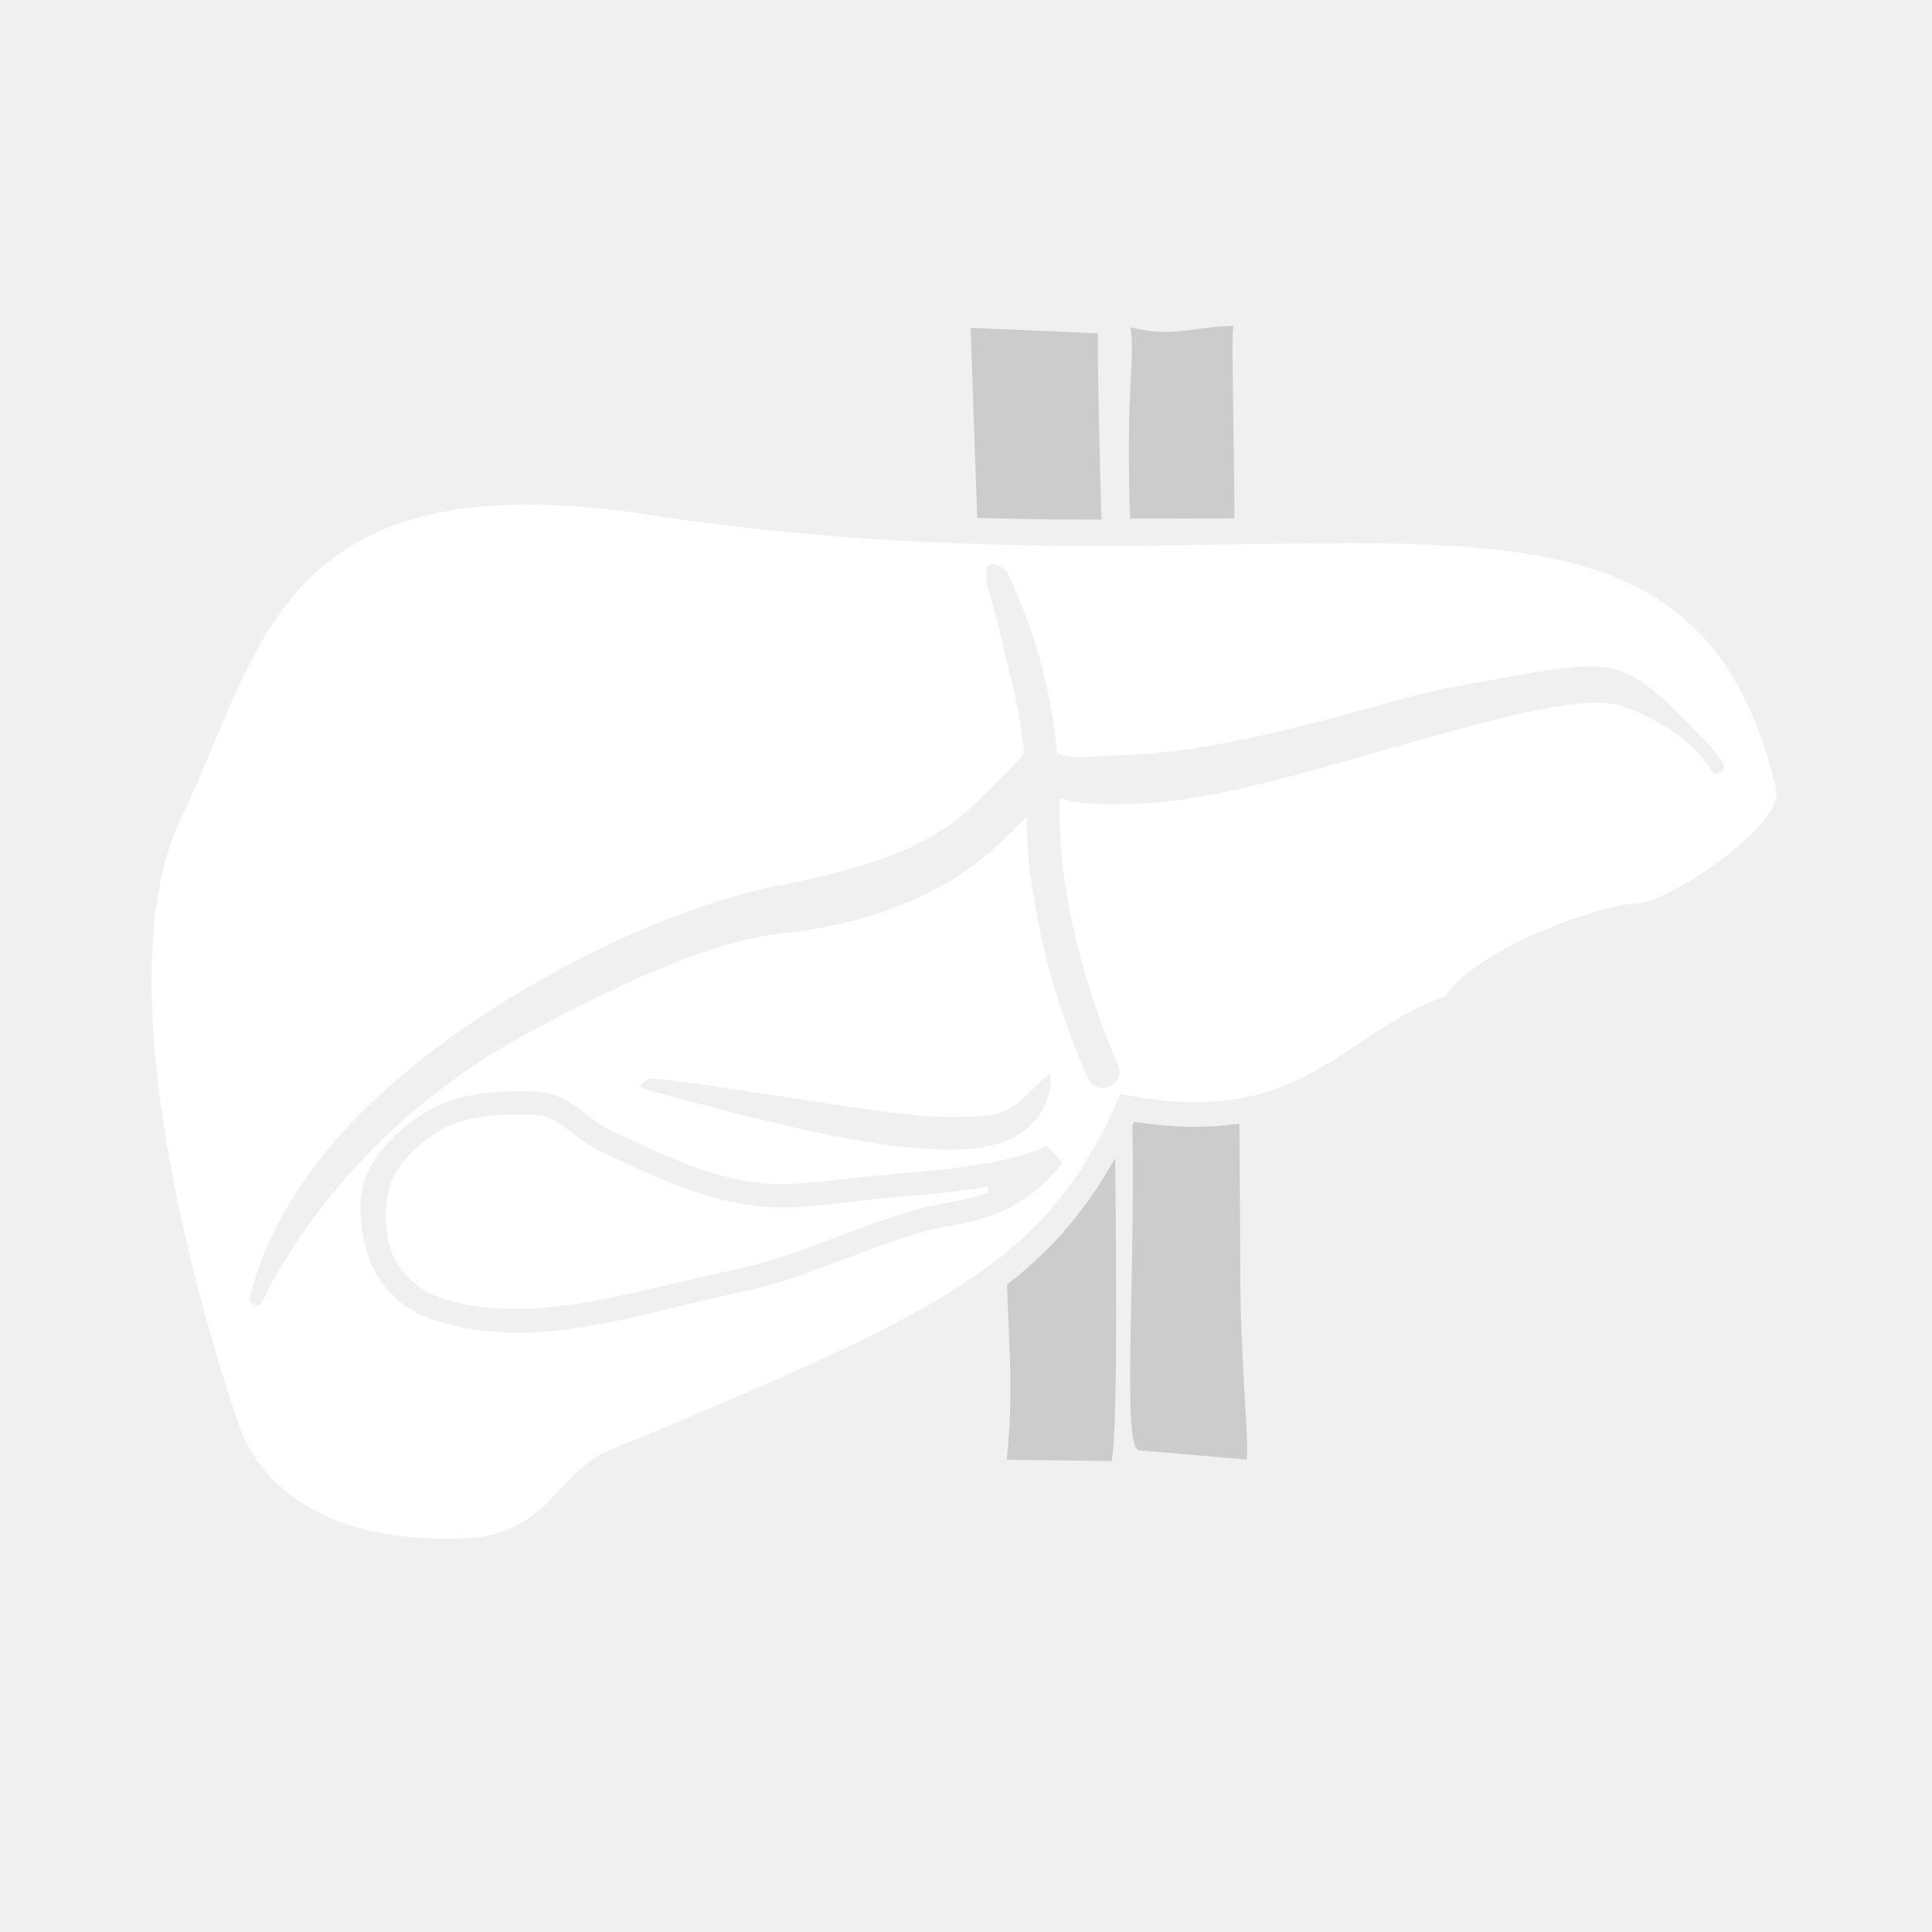
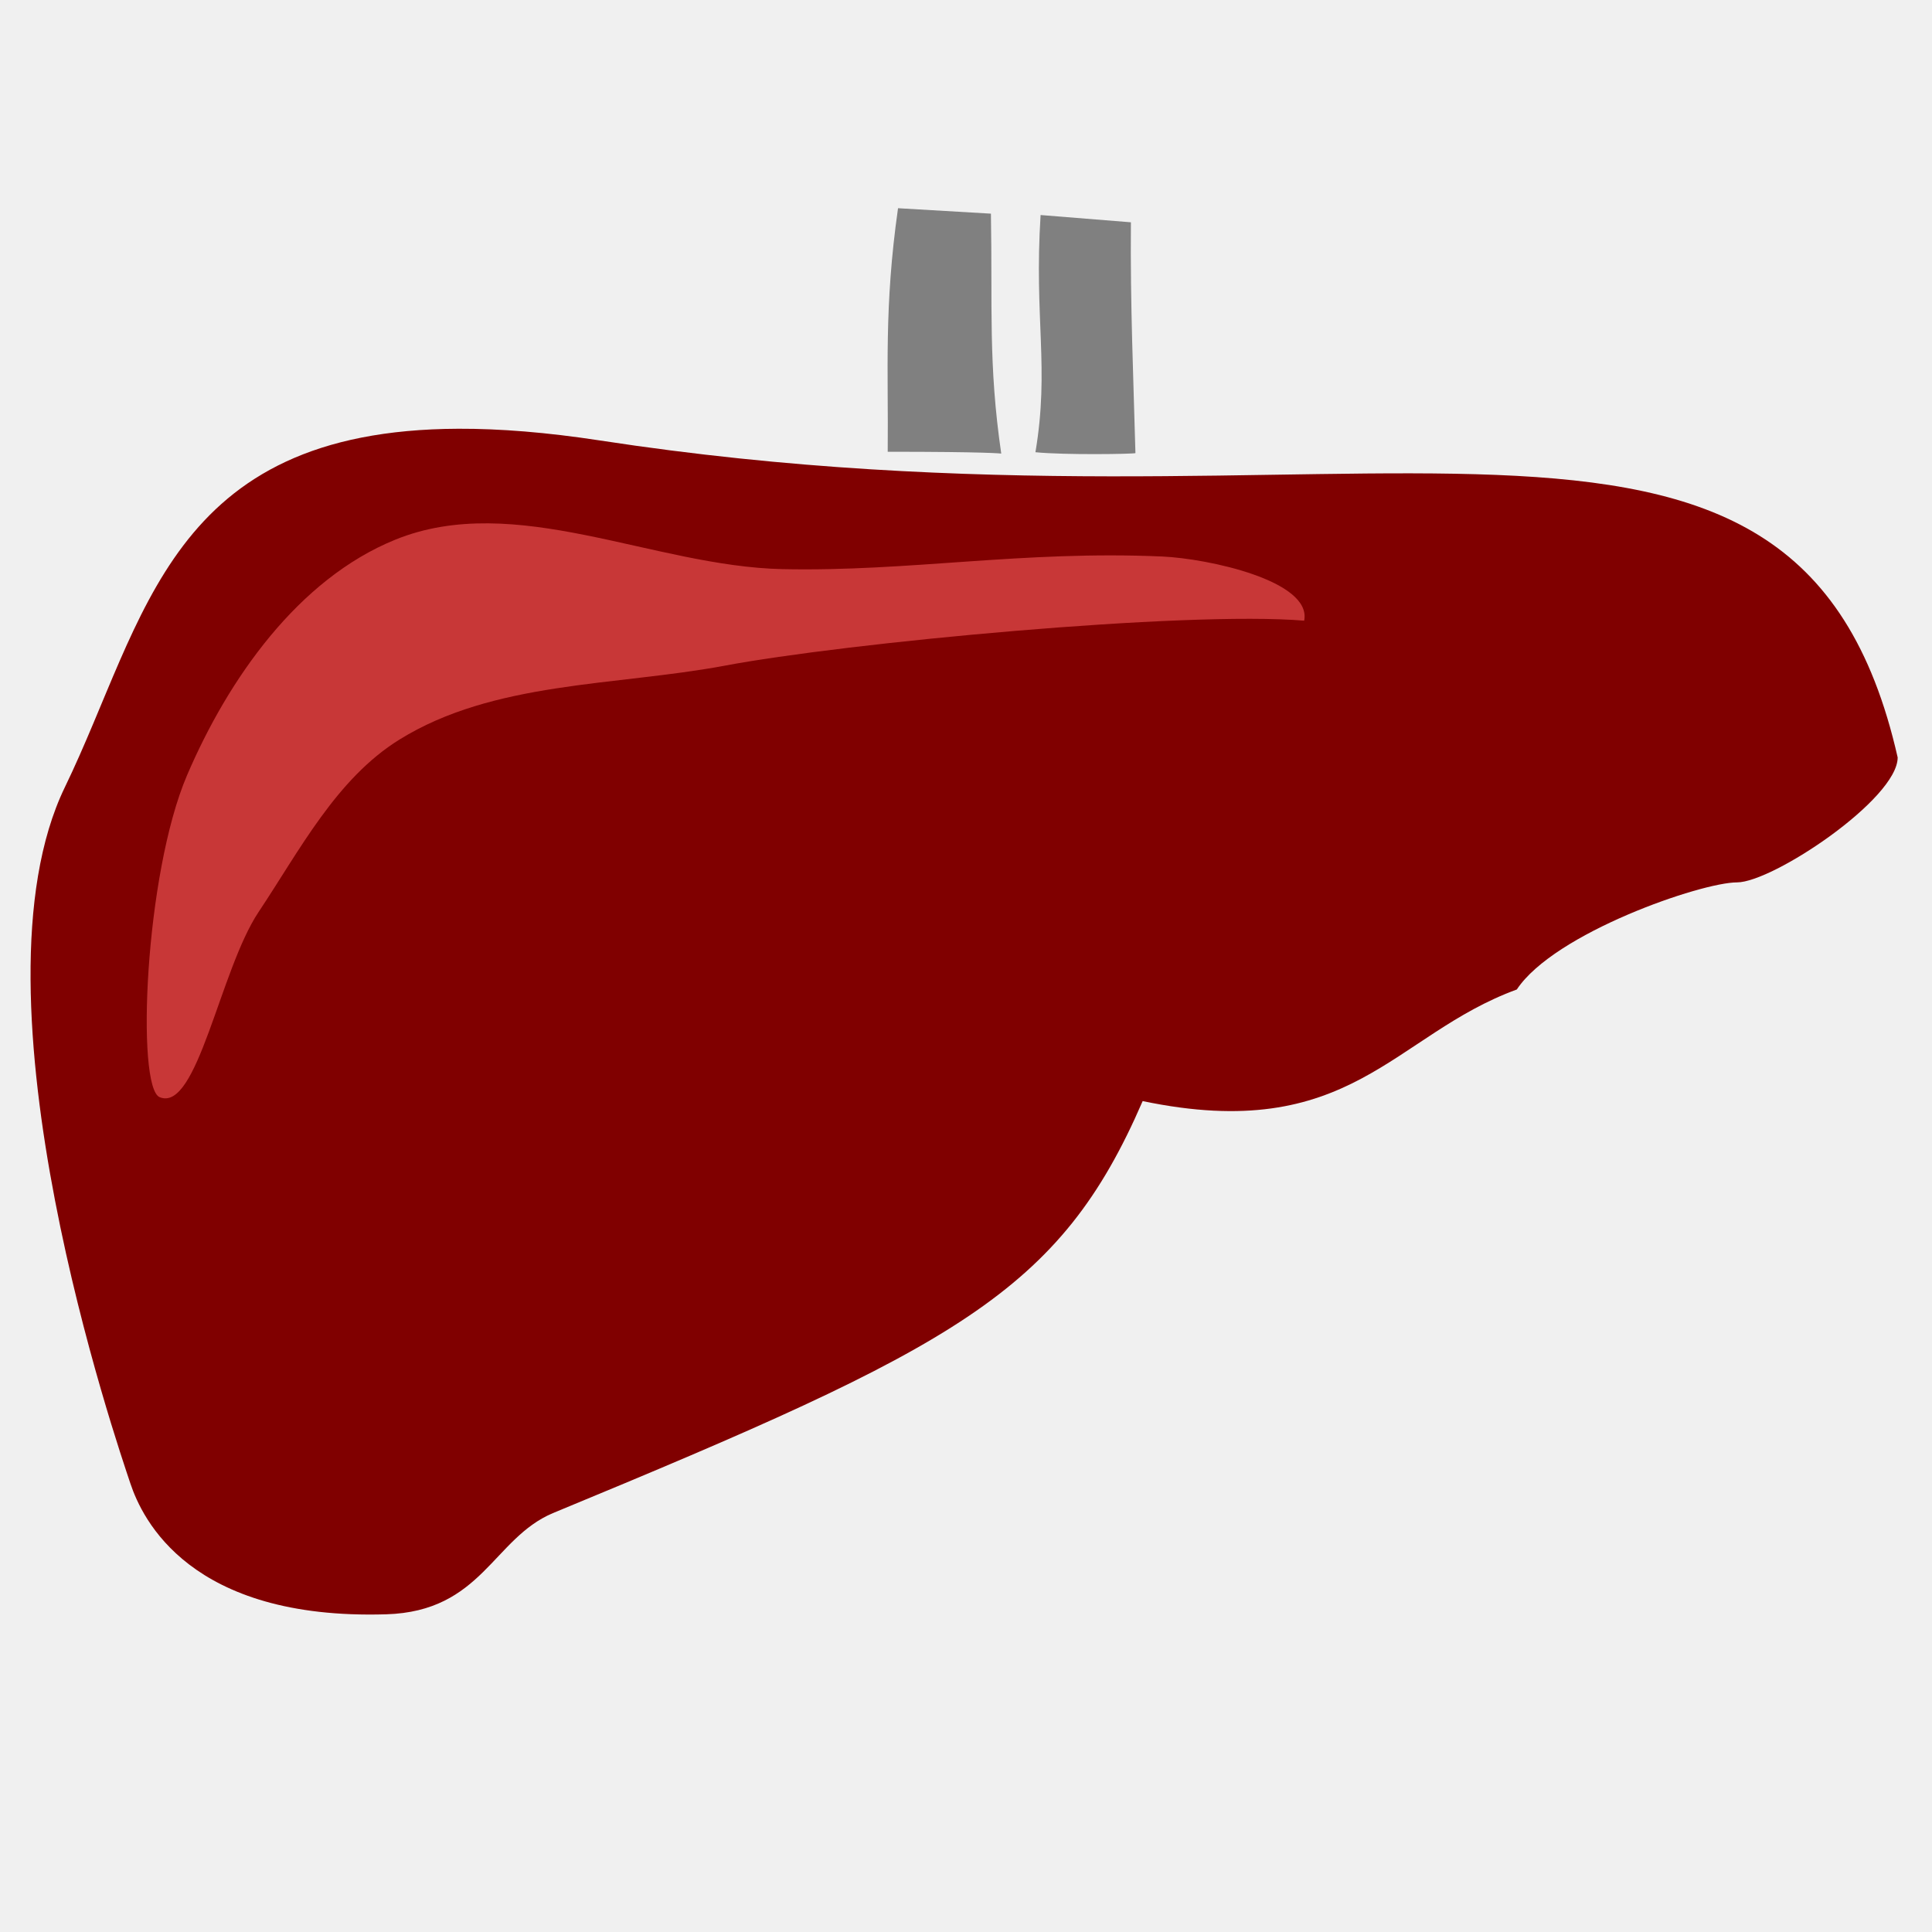
<svg xmlns="http://www.w3.org/2000/svg" width="100" height="100" id="svg4293" version="1.1">
  <defs id="defs4295">
    <clipPath clipPathUnits="userSpaceOnUse" id="clipPath4788">
      <path style="fill:#ffffff;fill-opacity:1;fill-rule:nonzero;stroke:#ffffff;stroke-width:3.395;stroke-linecap:round;stroke-linejoin:round;stroke-miterlimit:4;stroke-dasharray:none;stroke-dashoffset:0;stroke-opacity:1" d="m 114.019,862.173 -39.124,6.734 -2.566,35.597 63.497,-7.697 -4.81,-32.39 z" id="path4790" />
    </clipPath>
    <clipPath clipPathUnits="userSpaceOnUse" id="clipPath3869">
      <path style="opacity:0.9;fill:none;stroke:#8d3800;stroke-width:3;stroke-linecap:round;stroke-linejoin:round;stroke-miterlimit:4;stroke-dasharray:none;stroke-dashoffset:0;stroke-opacity:1" d="m 45.334,1005.044 0.567,-6.139 -5.006,-3.306 0.944,-8.028 1.983,-7.083 18.134,3.872 0.283,24.462 z" id="path3871" />
    </clipPath>
  </defs>
  <g id="layer2" style="display:none" transform="translate(0,-260)">
    <rect style="opacity:0.9;fill:#1a1a1a;fill-opacity:0.882;fill-rule:nonzero;stroke:#a42e00;stroke-width:3;stroke-linecap:round;stroke-linejoin:round;stroke-miterlimit:4;stroke-dasharray:none;stroke-dashoffset:0;stroke-opacity:1" id="rect3771" width="585" height="540" x="-90" y="-90" />
  </g>
  <g id="layer1" transform="translate(0,-952.3622)">
-     <path style="fill:#ffffff;fill-rule:evenodd;stroke:#ffffff;stroke-width:0.3;stroke-linecap:butt;stroke-linejoin:miter;stroke-miterlimit:4;stroke-dasharray:none;stroke-opacity:1" d="m 27.199,26.264 c -13.026,0.047 -14.026,8.577 -17.666,16.092 -4.562,9.417 2.405,29.651 2.939,31.254 0.534,1.603 2.671,6.144 11.486,5.877 4.299,-0.13 4.794,-3.405 7.48,-4.541 18.109,-7.483 22.745,-9.877 26.479,-18.498 9.346,1.954 11.223,-2.968 16.797,-5.01 1.681,-2.54 8.282,-4.809 9.885,-4.809 1.603,0 7.213,-3.739 7.213,-5.609 -4.555,-20.094 -24.074,-8.986 -58.252,-14.229 -2.394,-0.367 -4.5,-0.534 -6.361,-0.527 z m 24.131,2.787 c 0.314,-0.015 0.72,0.215 0.904,0.426 1.408,2.946 2.321,6.134 2.615,9.389 0.046,0.017 0.059,0.029 0.109,0.047 0.74,0.26 1.877,0.049 3.445,0.004 4.165,-0.121 9.427,-1.573 14.238,-2.912 2.405,-0.669 4.734,-0.959 6.65,-1.334 0.883,-0.13 1.912,-0.324 2.92,-0.326 0.604,-0.001 1.201,0.067 1.752,0.26 1.729,0.604 3.469,2.737 4.252,3.484 0.783,0.747 1.104,1.373 1.104,1.373 0.298,0.596 -0.596,1.044 -0.895,0.447 0,0 -0.214,-0.442 -0.9,-1.098 -0.687,-0.655 -1.824,-1.484 -3.629,-2.129 -0.738,-0.264 -2.221,-0.189 -4.078,0.174 -1.857,0.363 -4.102,0.98 -6.506,1.648 -4.807,1.338 -10.231,3.125 -14.611,3.252 -1.644,0.048 -2.856,0.026 -3.703,-0.248 -0.185,6.593 2.992,13.514 2.992,13.514 0.573,1.211 -1.25,2.064 -1.812,0.848 0,0 -3.032,-6.376 -3.184,-13.223 -0.332,0.327 -0.644,0.633 -1.209,1.168 -2.007,1.898 -5.538,4.05 -11.309,4.645 -3.236,0.333 -7.674,2.213 -13.246,5.23 -5.356,2.9 -10.625,7.834 -13.508,13.73 -0.293,0.599 -1.191,0.16 -0.898,-0.439 1.792,-6.926 7.922,-11.986 13.209,-15.275 5.287,-3.29 10.631,-5.311 14.072,-5.979 5.716,-1.109 8.277,-2.361 10.125,-4.109 1.506,-1.424 2.31,-2.301 2.621,-2.645 -0.141,-1.408 -0.387,-2.807 -0.762,-4.172 -0.349,-1.462 -0.667,-3.055 -1.186,-4.568 0.059,-0.275 -0.014,-0.558 0.027,-0.834 0.054,-0.242 0.21,-0.339 0.398,-0.348 z m 2.965,26.434 c 0.134,-0.01 0.223,0.13 0.26,0.482 -0.108,1.402 -0.96,2.567 -2.176,3.115 -1.216,0.548 -2.718,0.649 -4.525,0.529 -3.615,-0.239 -8.51,-1.445 -14.42,-3.066 -1.012,-0.317 -0.007,-0.914 0.434,-0.867 4.557,0.489 10.836,1.72 14.119,1.938 1.641,0.109 3.322,0.051 4.02,-0.264 1.074,-0.554 1.887,-1.849 2.289,-1.867 z m -26.885,0.855 c 0.259,0.008 0.52,0.03 0.779,0.068 0.813,0.12 1.441,0.544 1.973,0.941 0.532,0.397 0.993,0.78 1.424,0.982 2.42,1.14 4.818,2.312 7.299,2.693 2.002,0.308 4.172,-0.118 6.424,-0.318 1.406,-0.125 3.291,-0.27 5.01,-0.523 1.719,-0.253 3.299,-0.68 3.871,-1.08 l 1.02,1.078 c -2.455,3.127 -5.106,3.213 -6.982,3.604 -3.538,0.963 -6.417,2.543 -9.961,3.266 -5.073,1.034 -10.853,3.244 -16.146,1.311 -1.432,-0.523 -2.612,-1.721 -3.143,-3.139 -0.522,-1.395 -0.671,-3.283 -0.11,-4.545 0.627,-1.411 2.007,-2.63 3.265,-3.351 1.487,-0.851 3.464,-1.04 5.279,-0.987 z m -0.041,1.502 c -1.427,-0.034 -3.175,0.03 -4.494,0.786 -1.043,0.597 -1.999,1.504 -2.449,2.518 -0.429,0.965 -0.378,2.665 -0.045,3.552 0.361,0.965 1.296,1.906 2.254,2.256 4.598,1.679 10.085,-0.302 15.33,-1.371 3.272,-0.667 6.135,-2.228 9.867,-3.244 l 0.02,-0.01 0.021,0 c 1.13,-0.239 2.189,-0.341 3.258,-0.773 -0.206,0.033 -0.383,0.082 -0.594,0.113 -1.793,0.264 -3.706,0.41 -5.096,0.533 -2.138,0.19 -4.431,0.668 -6.785,0.307 -2.788,-0.428 -5.309,-1.687 -7.711,-2.818 -0.681,-0.321 -1.203,-0.78 -1.682,-1.137 -0.478,-0.357 -0.888,-0.601 -1.291,-0.66 -0.197,-0.029 -0.4,-0.046 -0.604,-0.051 z" transform="translate(0,952.3622)" id="path4347" />
-     <path style="fill:#cccccc;fill-rule:evenodd;stroke:none;stroke-width:1px;stroke-linecap:butt;stroke-linejoin:miter;stroke-opacity:1" d="m 63.834,16.864 c -2.238,0.065 -3.081,0.62 -5.319,0.079 0.253,1.64 -0.251,3.035 -0.026,9.899 2.098,-0.009 3.487,0.014 5.408,-0.015 -0.057,-7.109 -0.154,-9.036 -0.063,-9.962 z M 58.701,58.062 c -0.028,0.059 -0.058,0.113 -0.086,0.172 0.151,8.447 -0.556,16.757 0.356,16.836 l 5.568,0.48 C 64.639,74.194 64.2,70.52 64.195,65.717 c -0.002,-2.148 -0.028,-5.01 -0.043,-7.559 -1.566,0.231 -3.36,0.236 -5.451,-0.096 z" transform="translate(0,952.3622)" id="path4363" />
-     <path style="fill:#cccccc;fill-rule:evenodd;stroke:none;stroke-width:1px;stroke-linecap:butt;stroke-linejoin:miter;stroke-opacity:1" d="m 50.241,16.969 c 0,0 0.188,5.827 0.343,9.836 2.23,0.069 4.364,0.092 6.424,0.09 -0.211,-7.699 -0.188,-9.643 -0.188,-9.643 z m 7.479,42.973 c -1.435,2.554 -3.162,4.678 -5.596,6.547 0.048,1.206 0.107,2.771 0.146,3.764 0.127,3.189 -0.17,5.173 -0.158,5.305 l 5.434,0.066 c 0.259,-1.512 0.268,-7.829 0.174,-15.682 z" transform="translate(0,952.3622)" id="path4365" />
+     <path style="fill:#800000;fill-rule:evenodd;stroke:none;stroke-width:0.3;stroke-linecap:butt;stroke-linejoin:miter;stroke-miterlimit:4;stroke-dasharray:none;stroke-opacity:1" d="m 23.726,974.554 c -15.018,0.054 -16.171,9.89 -20.368,18.553 -5.26,10.858 2.773,34.187 3.389,36.035 0.616,1.848 3.079,7.084 13.243,6.776 4.957,-0.15 5.527,-3.926 8.625,-5.236 20.879,-8.628 26.225,-11.389 30.529,-21.328 10.776,2.253 12.94,-3.422 19.366,-5.776 1.938,-2.929 9.549,-5.544 11.397,-5.544 1.848,0 8.316,-4.311 8.316,-6.467 -5.252,-23.167 -27.756,-10.36 -67.163,-16.405 -2.761,-0.423 -5.189,-0.616 -7.334,-0.608 z" id="path4347" />
+     <path style="fill:#c83737;fill-rule:evenodd;stroke:none;stroke-width:1px;stroke-linecap:butt;stroke-linejoin:miter;stroke-opacity:1" d="m 8.265,1009.152 c -1.227,-0.506 -0.777,-11.537 1.416,-16.661 2.135,-4.988 5.753,-10.156 10.781,-12.196 6.207,-2.519 13.34,1.381 20.037,1.525 6.554,0.14 12.438,-0.973 19.655,-0.653 2.392,0.106 7.757,1.264 7.35,3.321 -6.15,-0.513 -23.727,1.143 -30.055,2.341 -5.637,1.043 -11.897,0.793 -16.77,3.811 -3.268,2.024 -5.164,5.731 -7.296,8.929 -2.008,3.014 -3.168,10.387 -5.118,9.583 z" id="path4151" />
+     <path style="fill:#808080;fill-rule:evenodd;stroke:none;stroke-width:1px;stroke-linecap:butt;stroke-linejoin:miter;stroke-opacity:1" d="m 45.947,975.745 c 5.209,0 5.877,0.094 5.877,0.094 -0.675,-4.64 -0.45,-7.579 -0.534,-12.418 l -4.808,-0.282 c -0.735,5.161 -0.492,8.465 -0.534,12.607 z" id="path4153" />
+     <path style="fill:#808080;fill-opacity:1;fill-rule:evenodd;stroke:none;stroke-width:1px;stroke-linecap:butt;stroke-linejoin:miter;stroke-opacity:1" d="m 53.594,975.769 c 1.501,0.151 5.062,0.095 5.176,0.047 -0.102,-3.864 -0.272,-7.635 -0.234,-11.948 l -4.675,-0.376 c -0.341,5.393 0.467,7.896 -0.267,12.277 z" id="path4155" />
  </g>
</svg>
